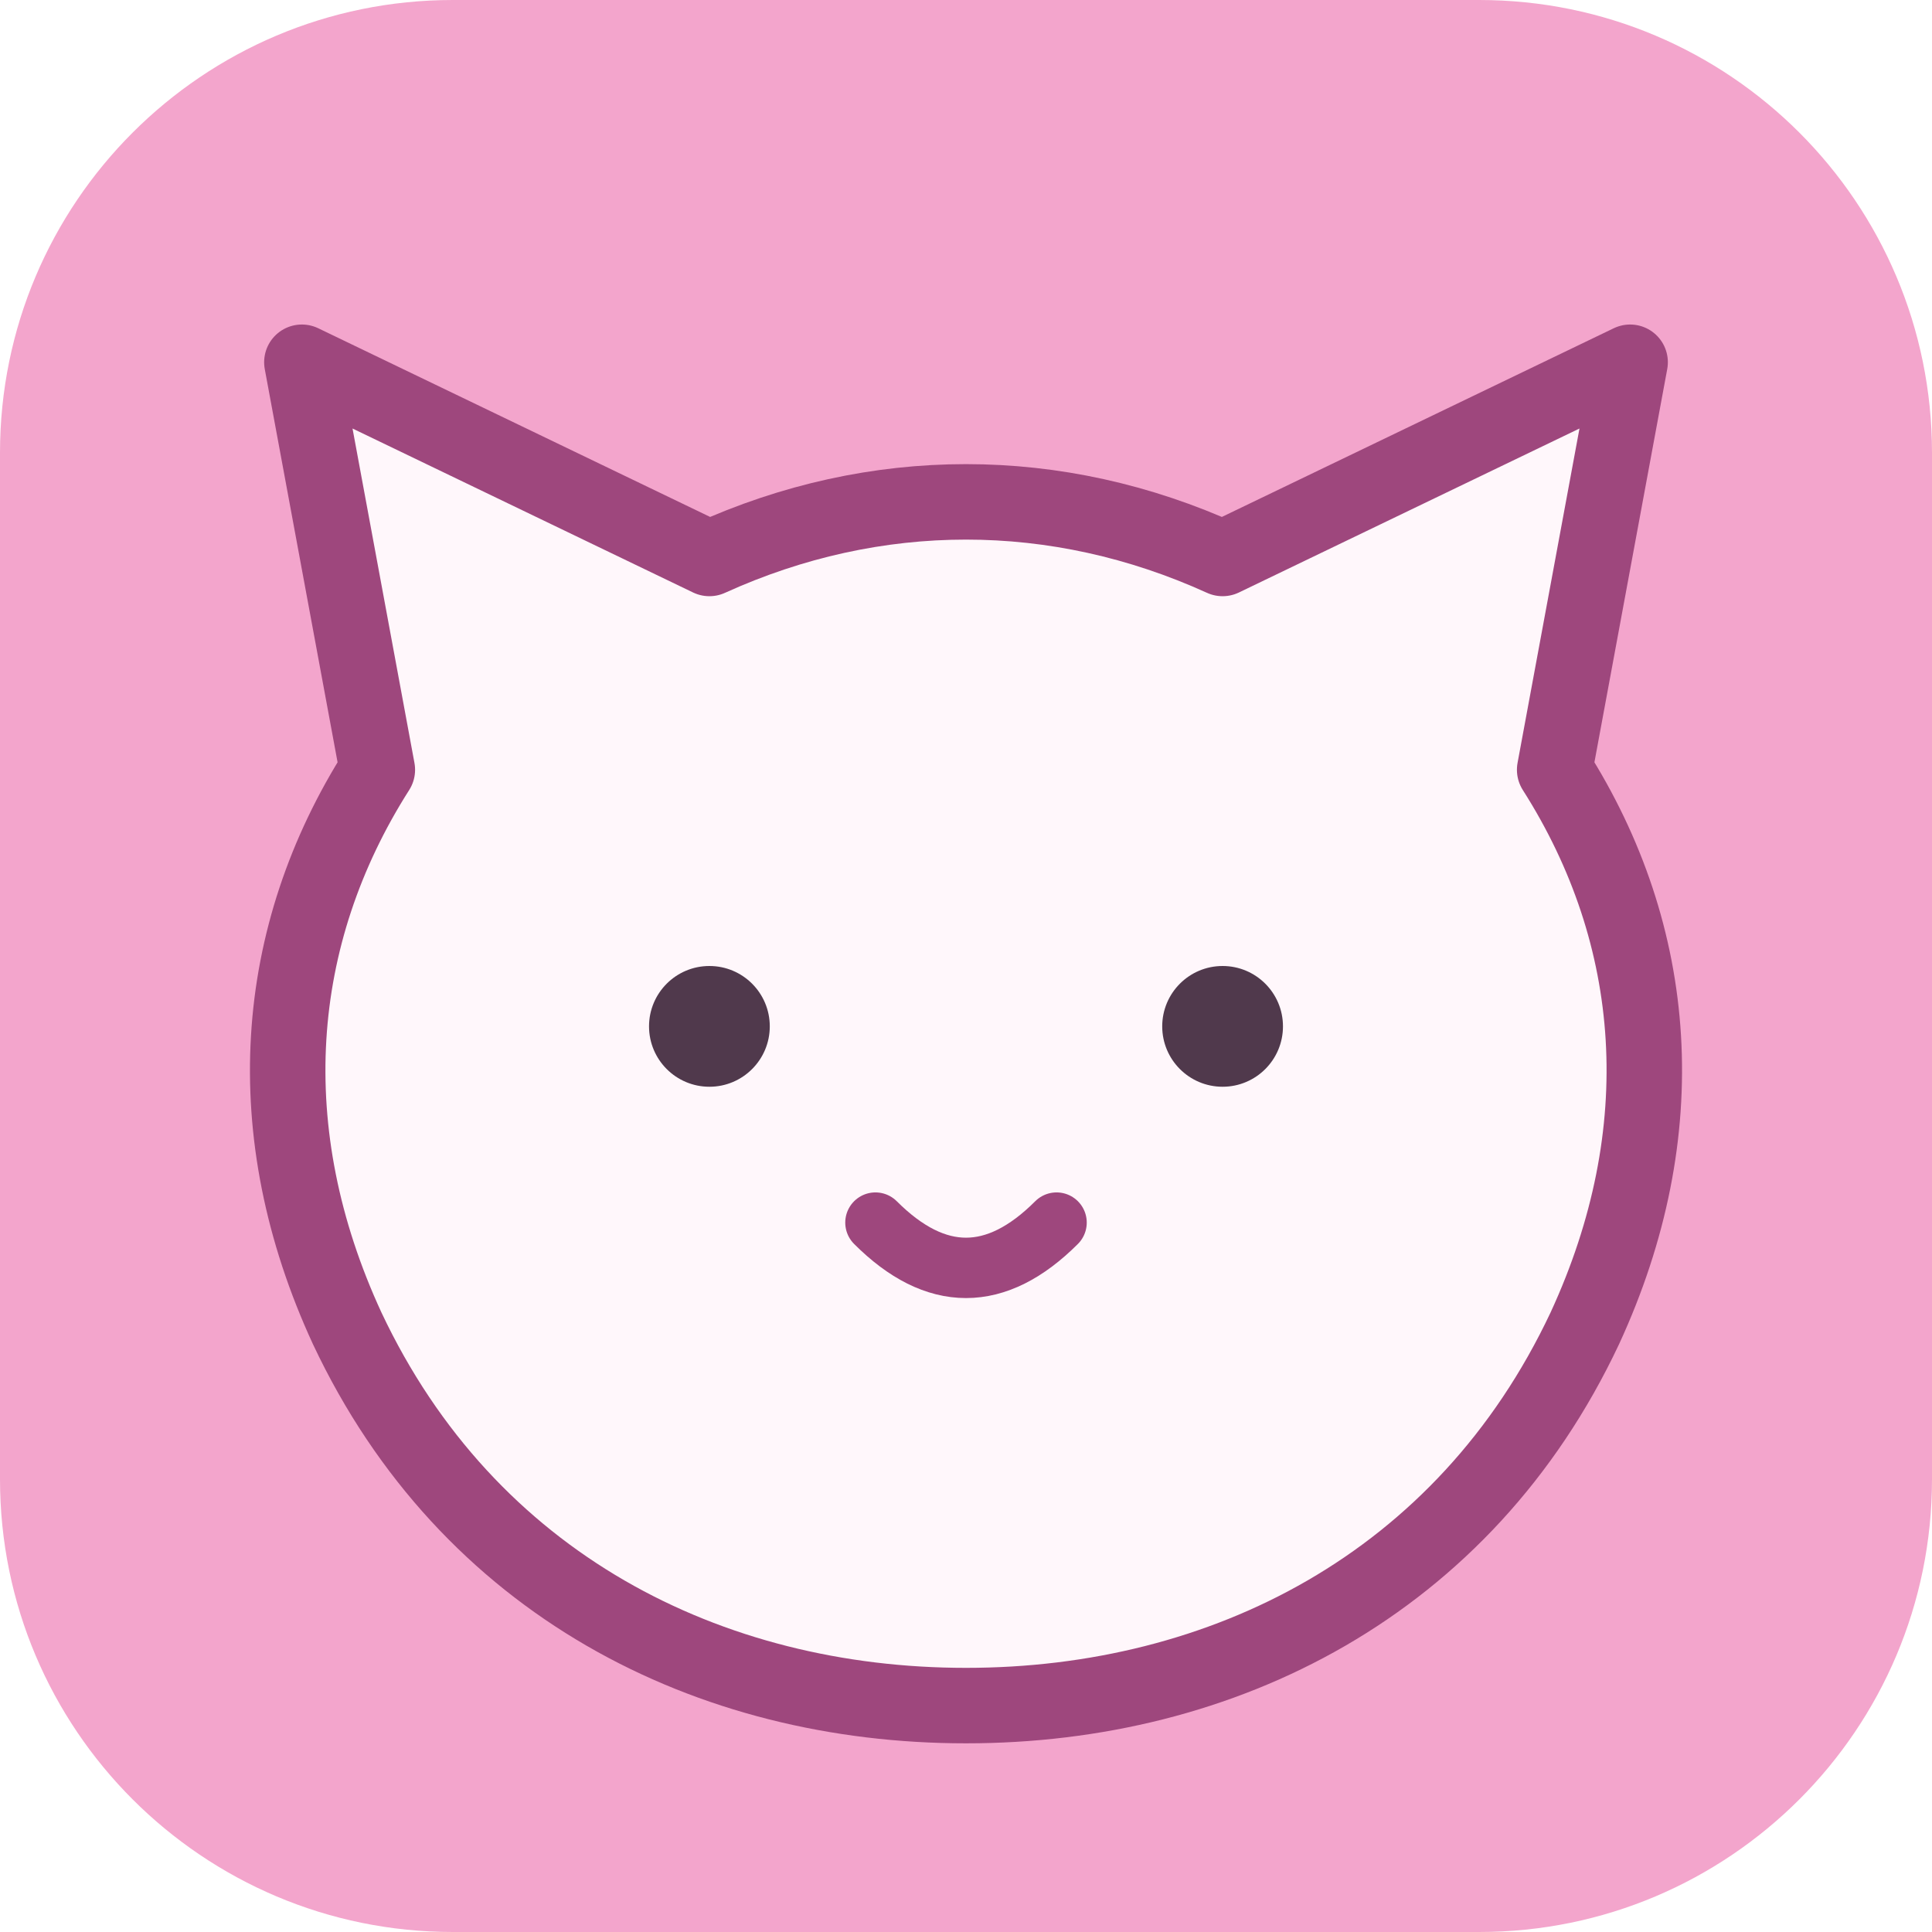
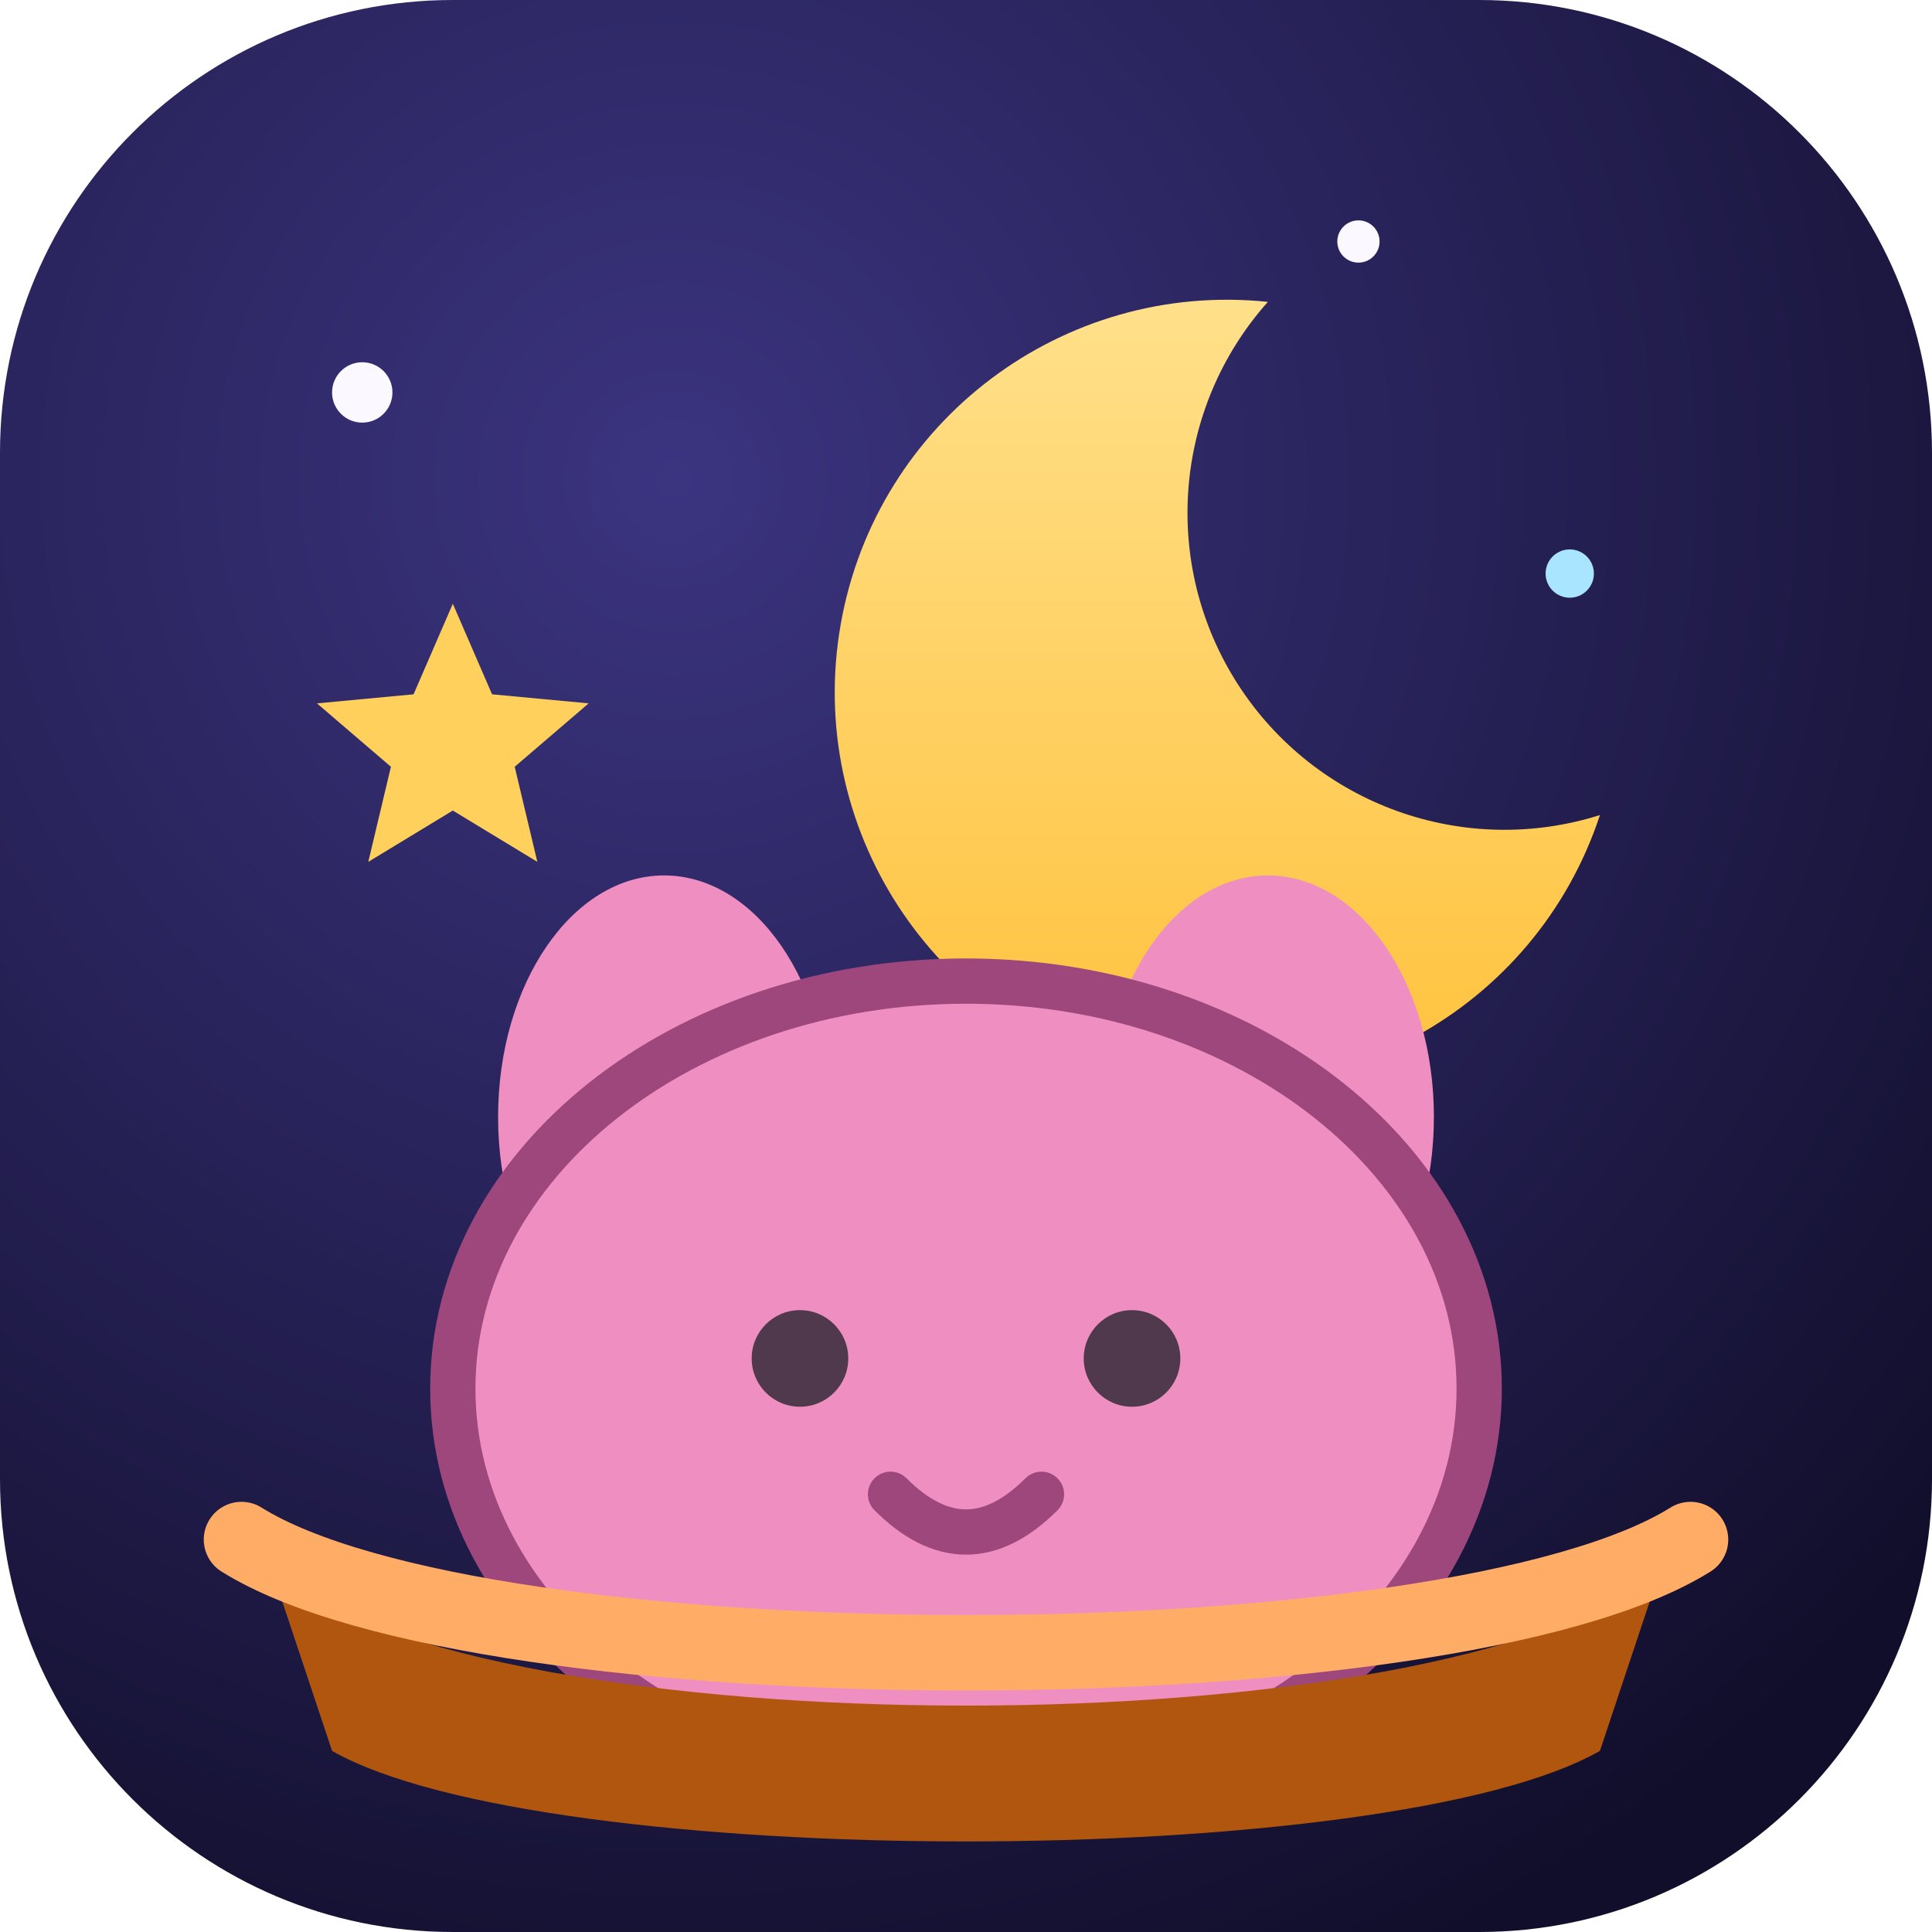
<svg xmlns="http://www.w3.org/2000/svg" viewBox="0 0 128 128">
-   <rect width="128" height="128" rx="30" fill="#f3a5cc" />
-   <path d="M25 51 20 24l27 13c11-5 23-5 34 0l27-13-5 27c7 11 8 24 2 37-8 17-24 25-41 25S31 105 23 88c-6-13-5-26 2-37Z" fill="#fff7fb" stroke="#9e477d" stroke-linejoin="round" stroke-width="5" />
-   <circle cx="47" cy="68" r="4" fill="#50394c" />
-   <circle cx="81" cy="68" r="4" fill="#50394c" />
-   <path d="M58 81q6 6 12 0" fill="none" stroke="#9e477d" stroke-linecap="round" stroke-width="4" />
+   <defs>
+     <radialGradient id="sky" cx="35%" cy="25%" r="85%">
+       <stop offset="0" stop-color="#3b3480" />
+       <stop offset="1" stop-color="#110e2b" />
+     </radialGradient>
+     <linearGradient id="moon" x1="0" y1="0" x2="0" y2="1">
+       <stop offset="0" stop-color="#ffe08a" />
+       <stop offset="1" stop-color="#ffc23d" />
+     </linearGradient>
+   </defs>
+   <rect width="128" height="128" rx="30" fill="url(#sky)" />
+   <circle cx="24" cy="26" r="2" fill="#fbf8ff" />
+   <circle cx="104" cy="38" r="1.6" fill="#a9e5ff" />
+   <circle cx="90" cy="16" r="1.4" fill="#fbf8ff" />
+   <path d="M84 20a26 26 0 1 0 22 34 21 21 0 0 1-22-34Z" fill="url(#moon)" />
+   <path d="m30 40 2.6 6 6.4.6-4.9 4.2 1.5 6.3-5.6-3.4-5.6 3.4 1.5-6.3L21 46.6l6.4-.6Z" fill="#ffd15c" />
+   <ellipse cx="44" cy="74" rx="11" ry="16" fill="#ef8fc1" />
+   <ellipse cx="84" cy="74" rx="11" ry="16" fill="#ef8fc1" />
+   <ellipse cx="64" cy="92" rx="34" ry="27" fill="#ef8fc1" stroke="#9e477d" stroke-width="3" />
+   <circle cx="53" cy="90" r="3.2" fill="#50394c" />
+   <circle cx="75" cy="90" r="3.2" fill="#50394c" />
+   <path d="M59 99q5 5 10 0" fill="none" stroke="#9e477d" stroke-linecap="round" stroke-width="3" />
+   <path d="M18 104c14 12 78 12 92 0l-4 12c-14 8-70 8-84 0Z" fill="#b0560f" />
+   <path d="M16 102c16 10 80 10 96 0" fill="none" stroke="#ffad66" stroke-linecap="round" stroke-width="5" />
</svg>
